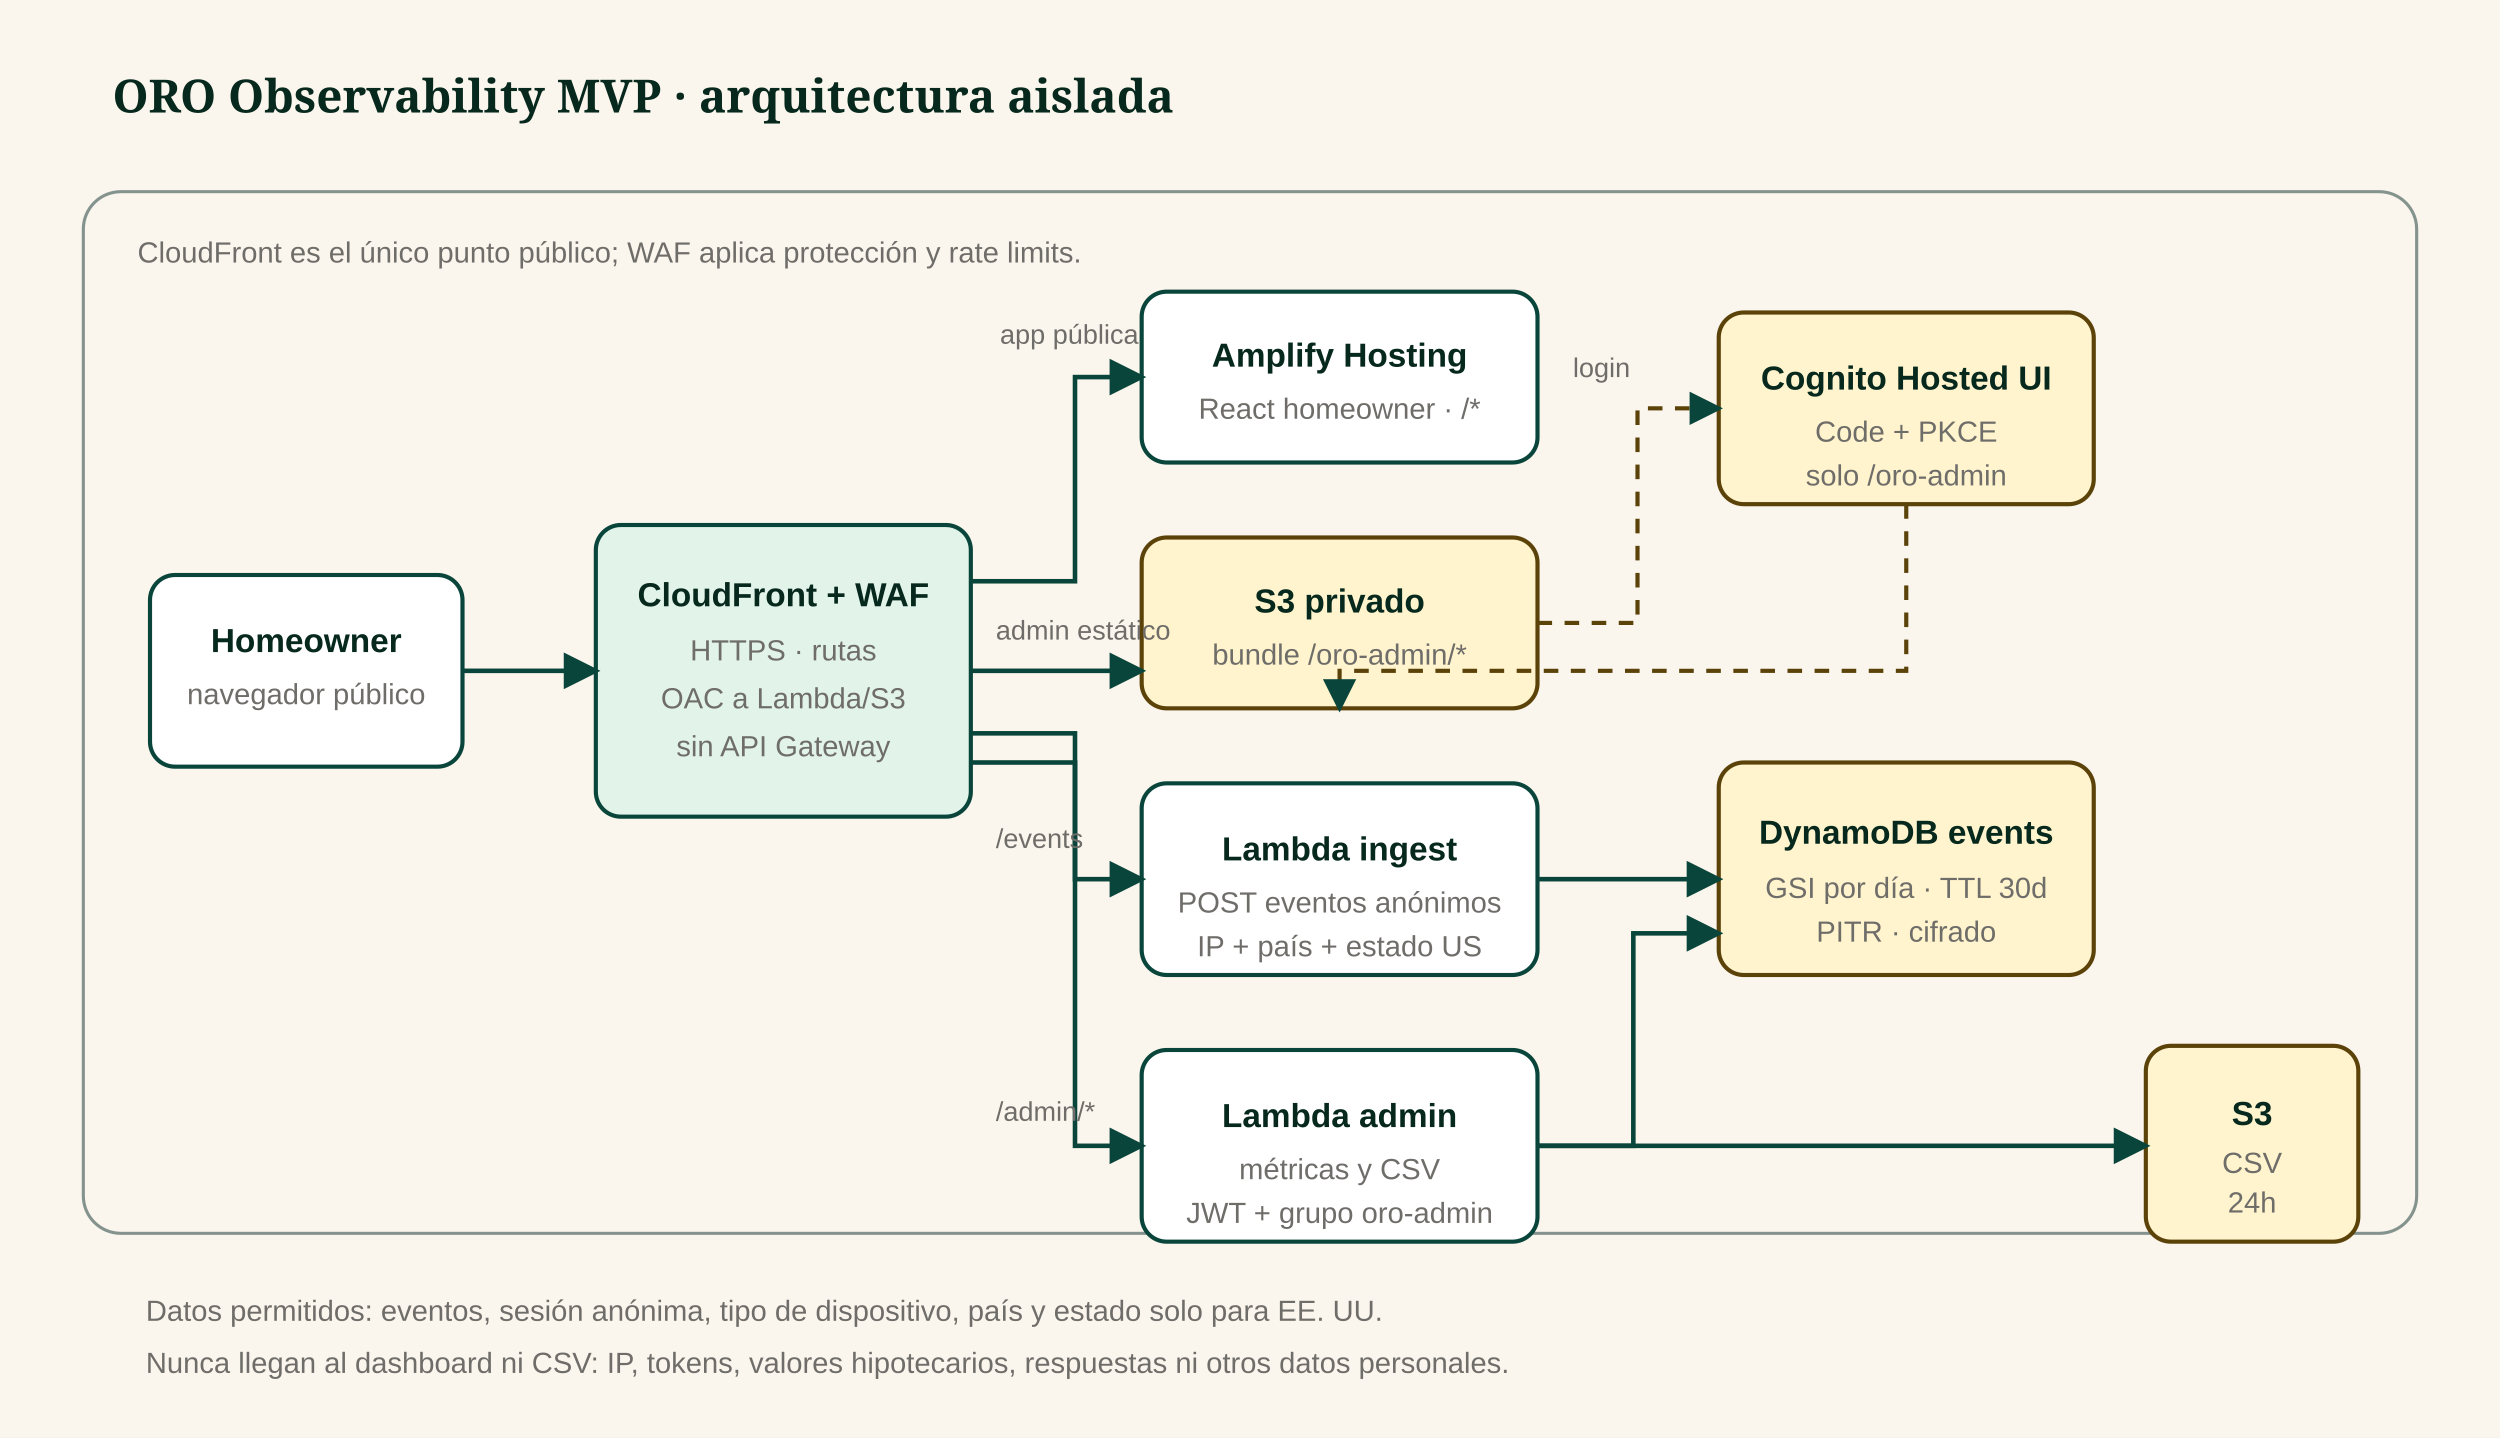
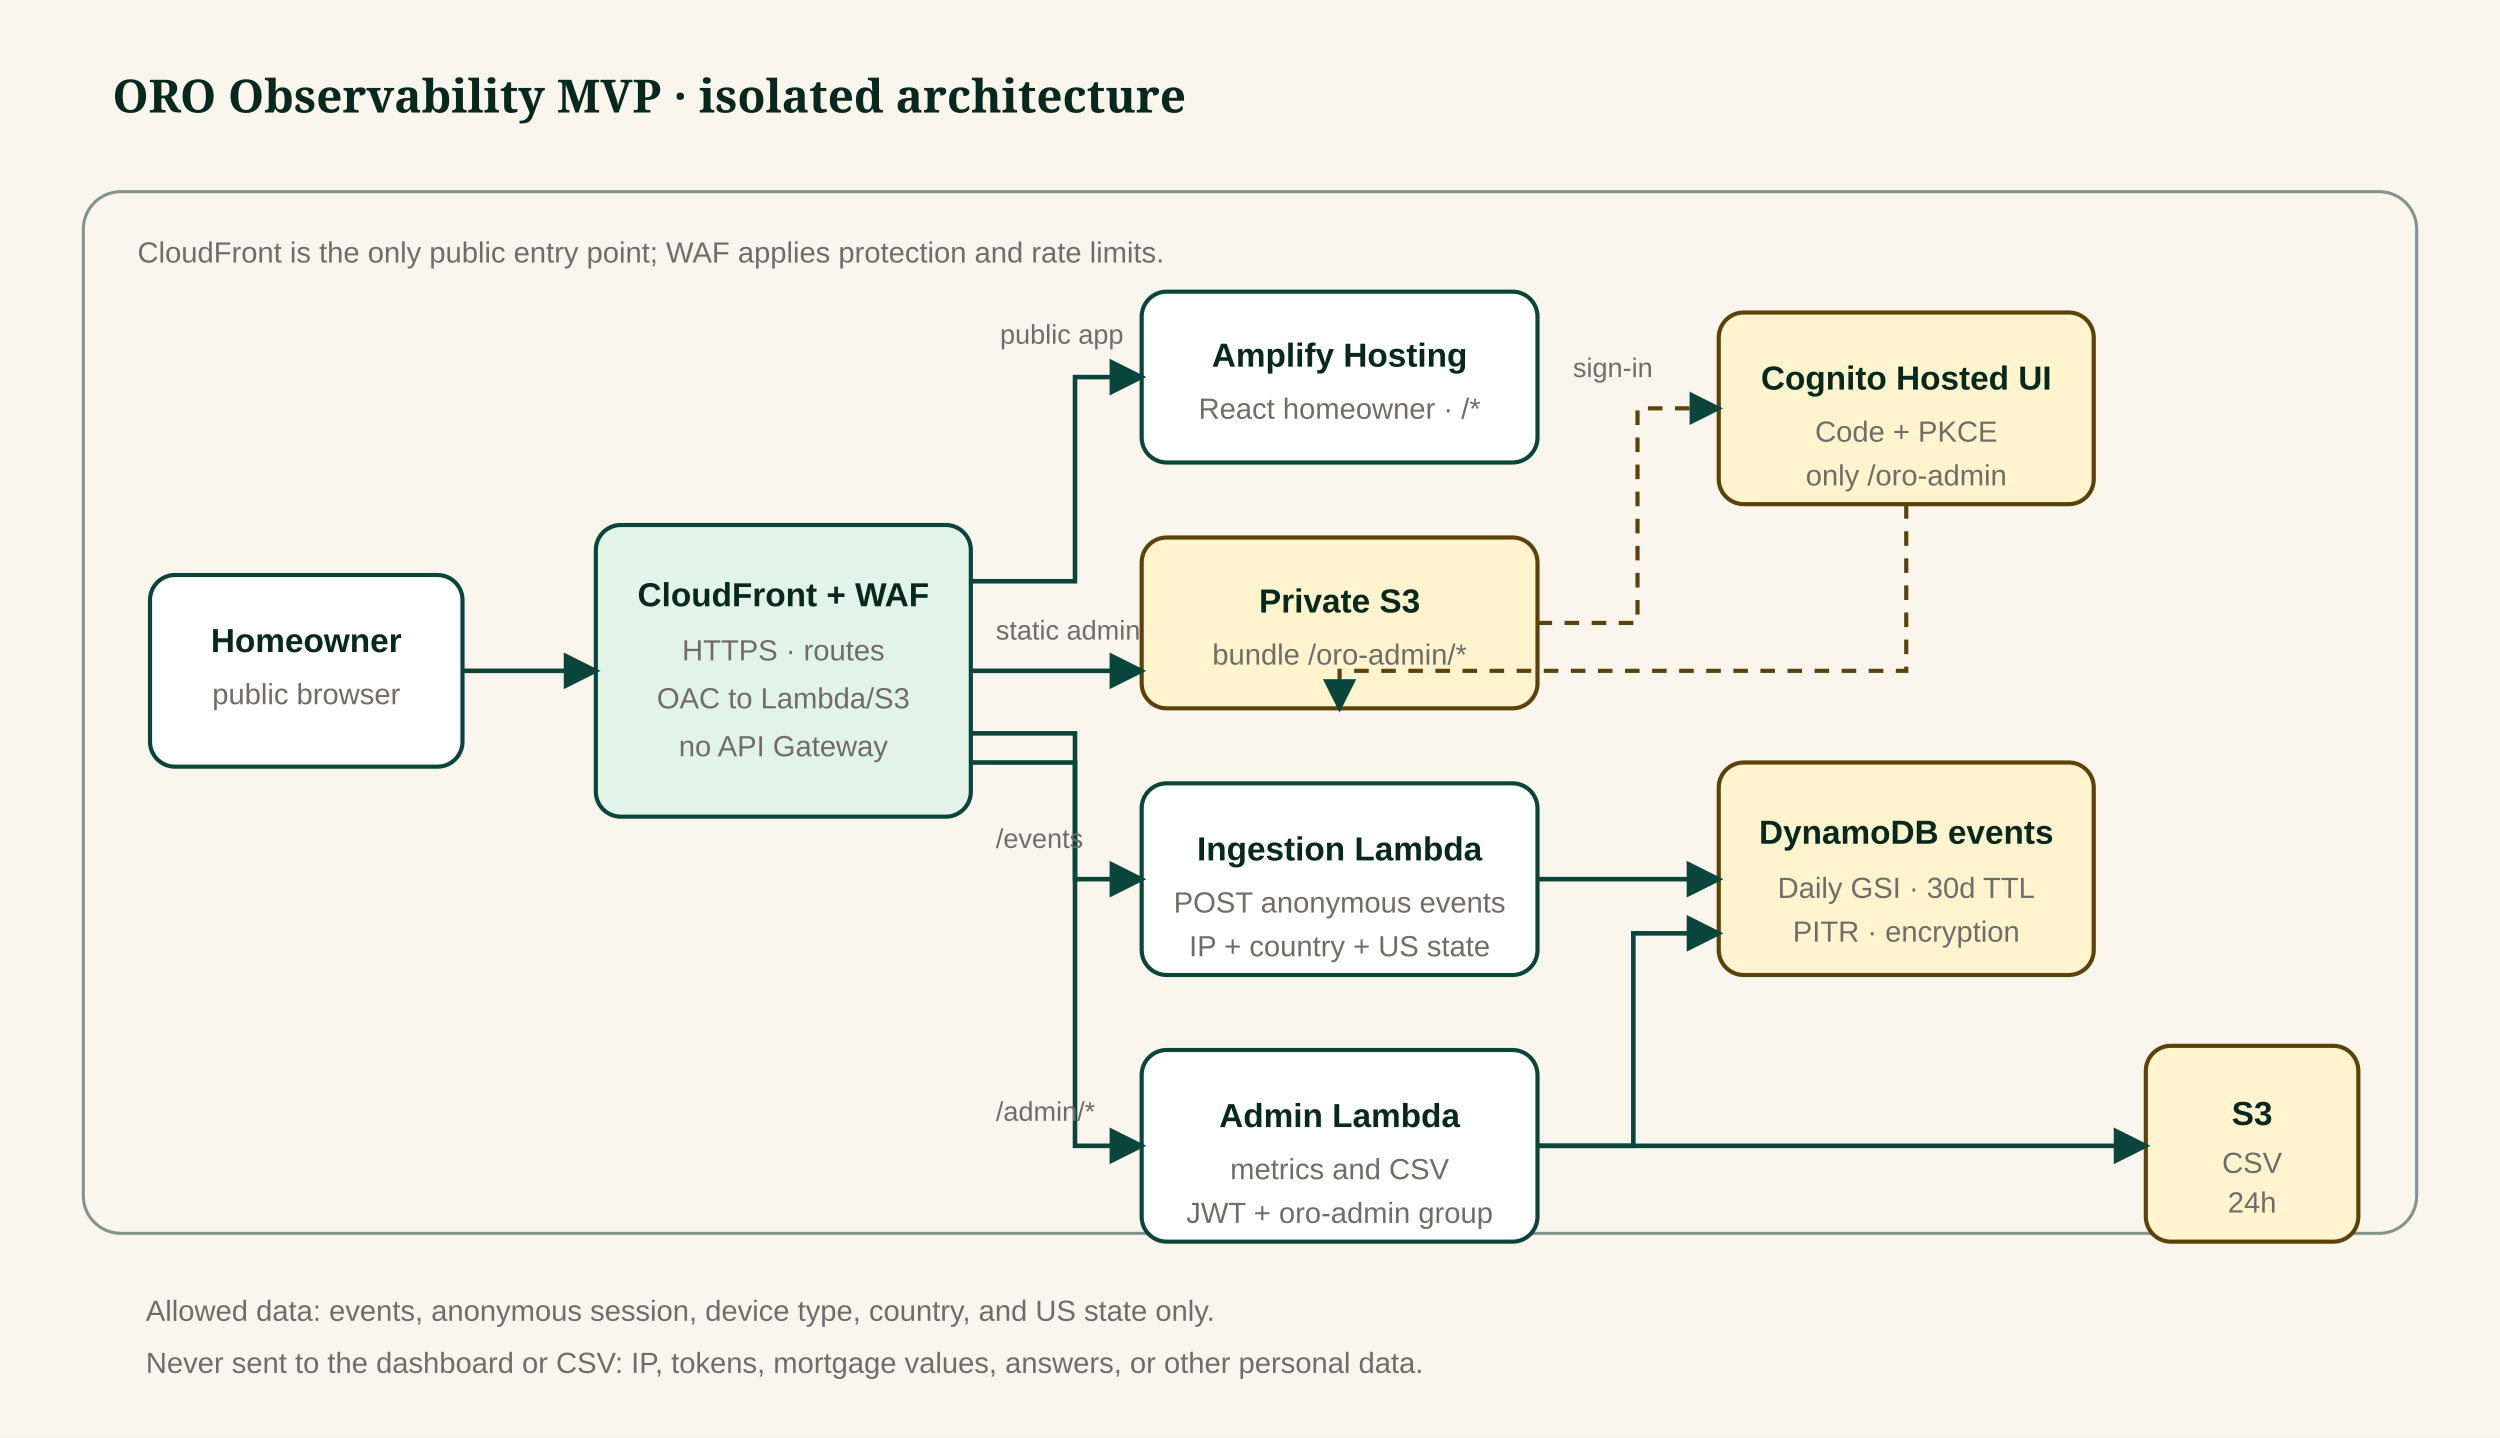
<svg xmlns="http://www.w3.org/2000/svg" viewBox="0 0 1200 690" role="img" aria-labelledby="title description">
  <defs>
    <marker id="arrow" markerHeight="8" markerWidth="8" orient="auto" refX="7" refY="4">
      <path d="M0,0 L8,4 L0,8 Z" fill="#09453B" />
    </marker>
    <style>
      .lane { fill: #FBF6ED; stroke: #85938F; stroke-width: 1.5; }
      .node { fill: #FFFFFF; stroke: #09453B; stroke-width: 2; }
      .node-accent { fill: #E2F4EA; stroke: #09453B; stroke-width: 2; }
      .node-private { fill: #FFF4CD; stroke: #5B4209; stroke-width: 2; }
      .heading { fill: #06281D; font: 600 22px Georgia, serif; }
      .label { fill: #06281D; font: 600 16px Arial, sans-serif; }
      .detail { fill: #6F6D69; font: 14px Arial, sans-serif; }
      .line { fill: none; stroke: #09453B; stroke-width: 2.2; marker-end: url(#arrow); }
      .dashed { fill: none; stroke: #5B4209; stroke-width: 2; stroke-dasharray: 7 6; marker-end: url(#arrow); }
      .caption { fill: #6F6D69; font: 13px Arial, sans-serif; }
    </style>
  </defs>
  <rect width="1200" height="690" fill="#FBF6ED" />
-   <text x="54" y="54" class="heading">ORO Observability MVP · arquitectura aislada</text>
+   <text x="54" y="54" class="heading">ORO Observability MVP · isolated architecture</text>
  <rect x="40" y="92" width="1120" height="500" rx="18" class="lane" />
-   <text x="66" y="126" class="detail">CloudFront es el único punto público; WAF aplica protección y rate limits.</text>
+   <text x="66" y="126" class="detail">CloudFront is the only public entry point; WAF applies protection and rate limits.</text>
  <rect x="72" y="276" width="150" height="92" rx="12" class="node" />
  <text x="147" y="313" text-anchor="middle" class="label">Homeowner</text>
-   <text x="147" y="338" text-anchor="middle" class="detail">navegador público</text>
+   <text x="147" y="338" text-anchor="middle" class="detail">public browser</text>
  <rect x="286" y="252" width="180" height="140" rx="12" class="node-accent" />
  <text x="376" y="291" text-anchor="middle" class="label">CloudFront + WAF</text>
-   <text x="376" y="317" text-anchor="middle" class="detail">HTTPS · rutas</text>
-   <text x="376" y="340" text-anchor="middle" class="detail">OAC a Lambda/S3</text>
-   <text x="376" y="363" text-anchor="middle" class="detail">sin API Gateway</text>
+   <text x="376" y="317" text-anchor="middle" class="detail">HTTPS · routes</text>
+   <text x="376" y="340" text-anchor="middle" class="detail">OAC to Lambda/S3</text>
+   <text x="376" y="363" text-anchor="middle" class="detail">no API Gateway</text>
  <rect x="548" y="140" width="190" height="82" rx="12" class="node" />
  <text x="643" y="176" text-anchor="middle" class="label">Amplify Hosting</text>
  <text x="643" y="201" text-anchor="middle" class="detail">React homeowner · /*</text>
  <rect x="548" y="258" width="190" height="82" rx="12" class="node-private" />
-   <text x="643" y="294" text-anchor="middle" class="label">S3 privado</text>
+   <text x="643" y="294" text-anchor="middle" class="label">Private S3</text>
  <text x="643" y="319" text-anchor="middle" class="detail">bundle /oro-admin/*</text>
  <rect x="548" y="376" width="190" height="92" rx="12" class="node" />
-   <text x="643" y="413" text-anchor="middle" class="label">Lambda ingest</text>
-   <text x="643" y="438" text-anchor="middle" class="detail">POST eventos anónimos</text>
-   <text x="643" y="459" text-anchor="middle" class="detail">IP + país + estado US</text>
+   <text x="643" y="413" text-anchor="middle" class="label">Ingestion Lambda</text>
+   <text x="643" y="438" text-anchor="middle" class="detail">POST anonymous events</text>
+   <text x="643" y="459" text-anchor="middle" class="detail">IP + country + US state</text>
  <rect x="548" y="504" width="190" height="92" rx="12" class="node" />
-   <text x="643" y="541" text-anchor="middle" class="label">Lambda admin</text>
-   <text x="643" y="566" text-anchor="middle" class="detail">métricas y CSV</text>
-   <text x="643" y="587" text-anchor="middle" class="detail">JWT + grupo oro-admin</text>
+   <text x="643" y="541" text-anchor="middle" class="label">Admin Lambda</text>
+   <text x="643" y="566" text-anchor="middle" class="detail">metrics and CSV</text>
+   <text x="643" y="587" text-anchor="middle" class="detail">JWT + oro-admin group</text>
  <rect x="825" y="366" width="180" height="102" rx="12" class="node-private" />
  <text x="915" y="405" text-anchor="middle" class="label">DynamoDB events</text>
-   <text x="915" y="431" text-anchor="middle" class="detail">GSI por día · TTL 30d</text>
-   <text x="915" y="452" text-anchor="middle" class="detail">PITR · cifrado</text>
+   <text x="915" y="431" text-anchor="middle" class="detail">Daily GSI · 30d TTL</text>
+   <text x="915" y="452" text-anchor="middle" class="detail">PITR · encryption</text>
  <rect x="1030" y="502" width="102" height="94" rx="12" class="node-private" />
  <text x="1081" y="540" text-anchor="middle" class="label">S3</text>
  <text x="1081" y="563" text-anchor="middle" class="detail">CSV</text>
  <text x="1081" y="582" text-anchor="middle" class="detail">24h</text>
  <rect x="825" y="150" width="180" height="92" rx="12" class="node-private" />
  <text x="915" y="187" text-anchor="middle" class="label">Cognito Hosted UI</text>
  <text x="915" y="212" text-anchor="middle" class="detail">Code + PKCE</text>
-   <text x="915" y="233" text-anchor="middle" class="detail">solo /oro-admin</text>
+   <text x="915" y="233" text-anchor="middle" class="detail">only /oro-admin</text>
  <path d="M222 322 H286" class="line" />
  <path d="M466 279 H516 V181 H548" class="line" />
  <path d="M466 322 H548" class="line" />
  <path d="M466 352 H516 V422 H548" class="line" />
  <path d="M466 366 H516 V550 H548" class="line" />
  <path d="M738 422 H825" class="line" />
  <path d="M738 550 H784 V448 H825" class="line" />
  <path d="M738 550 H1030" class="line" />
  <path d="M738 299 H786 V196 H825" class="dashed" />
  <path d="M915 242 V322 H643 V340" class="dashed" />
-   <text x="480" y="165" class="caption">app pública</text>
-   <text x="478" y="307" class="caption">admin estático</text>
+   <text x="480" y="165" class="caption">public app</text>
+   <text x="478" y="307" class="caption">static admin</text>
  <text x="478" y="407" class="caption">/events</text>
  <text x="478" y="538" class="caption">/admin/*</text>
-   <text x="755" y="181" class="caption">login</text>
-   <text x="70" y="634" class="detail">Datos permitidos: eventos, sesión anónima, tipo de dispositivo, país y estado solo para EE. UU.</text>
-   <text x="70" y="659" class="detail">Nunca llegan al dashboard ni CSV: IP, tokens, valores hipotecarios, respuestas ni otros datos personales.</text>
+   <text x="755" y="181" class="caption">sign-in</text>
+   <text x="70" y="634" class="detail">Allowed data: events, anonymous session, device type, country, and US state only.</text>
+   <text x="70" y="659" class="detail">Never sent to the dashboard or CSV: IP, tokens, mortgage values, answers, or other personal data.</text>
</svg>
